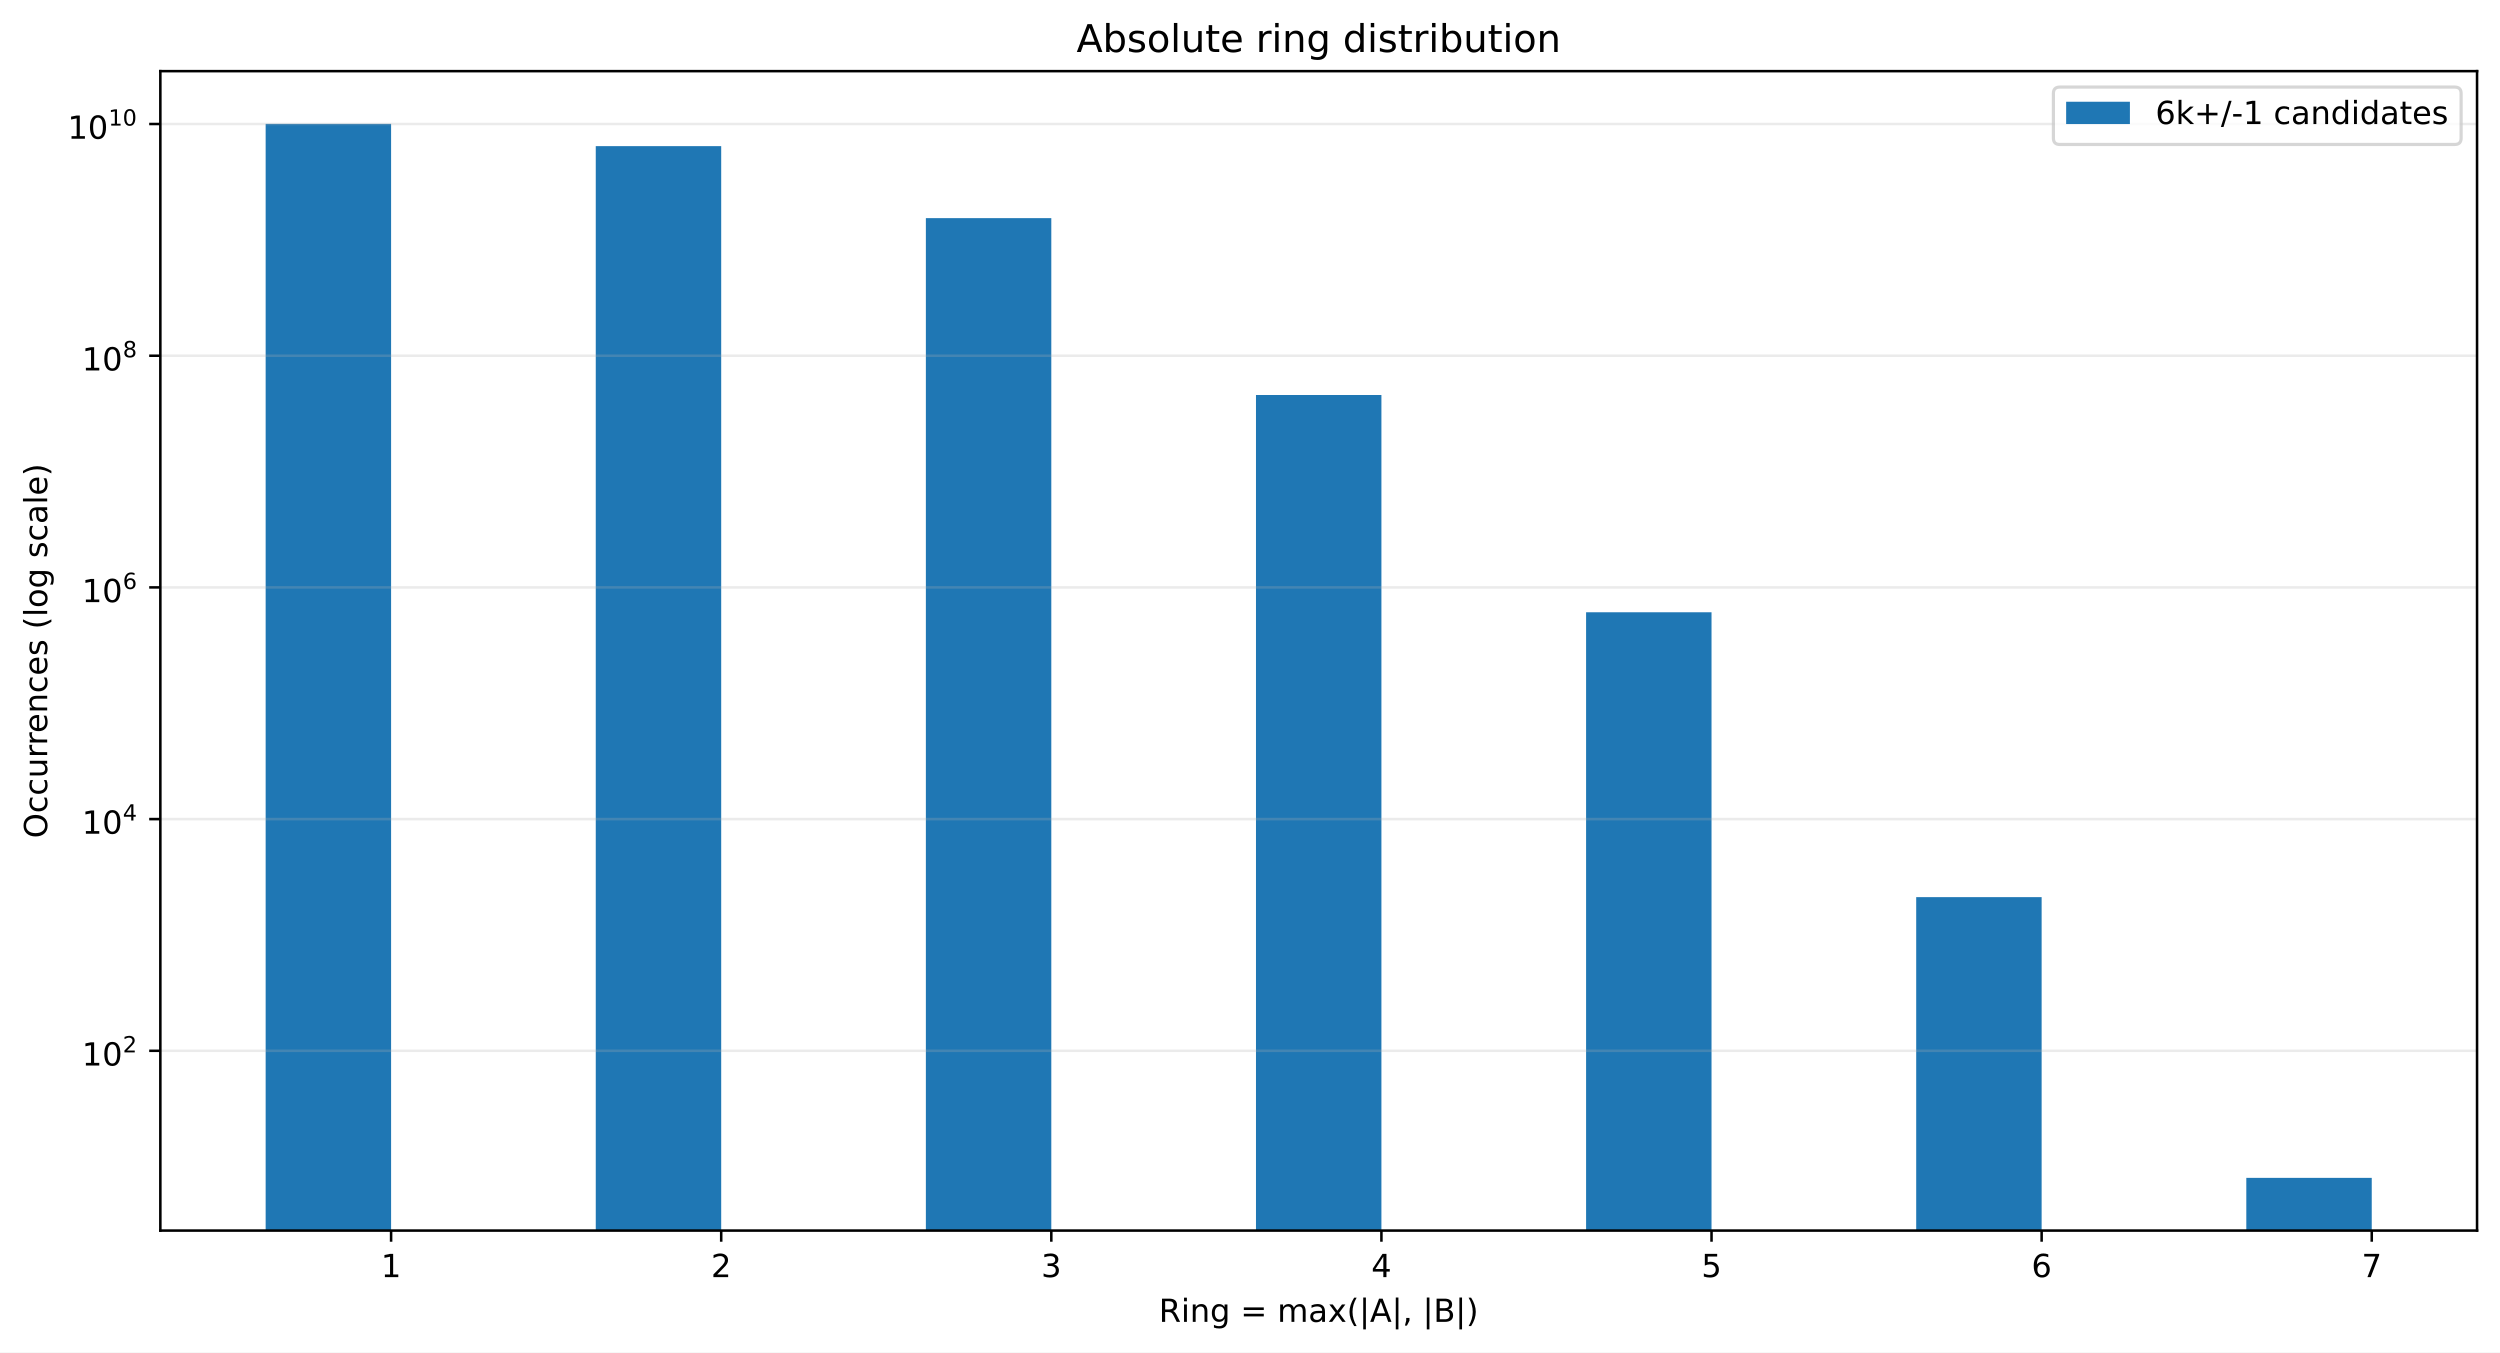
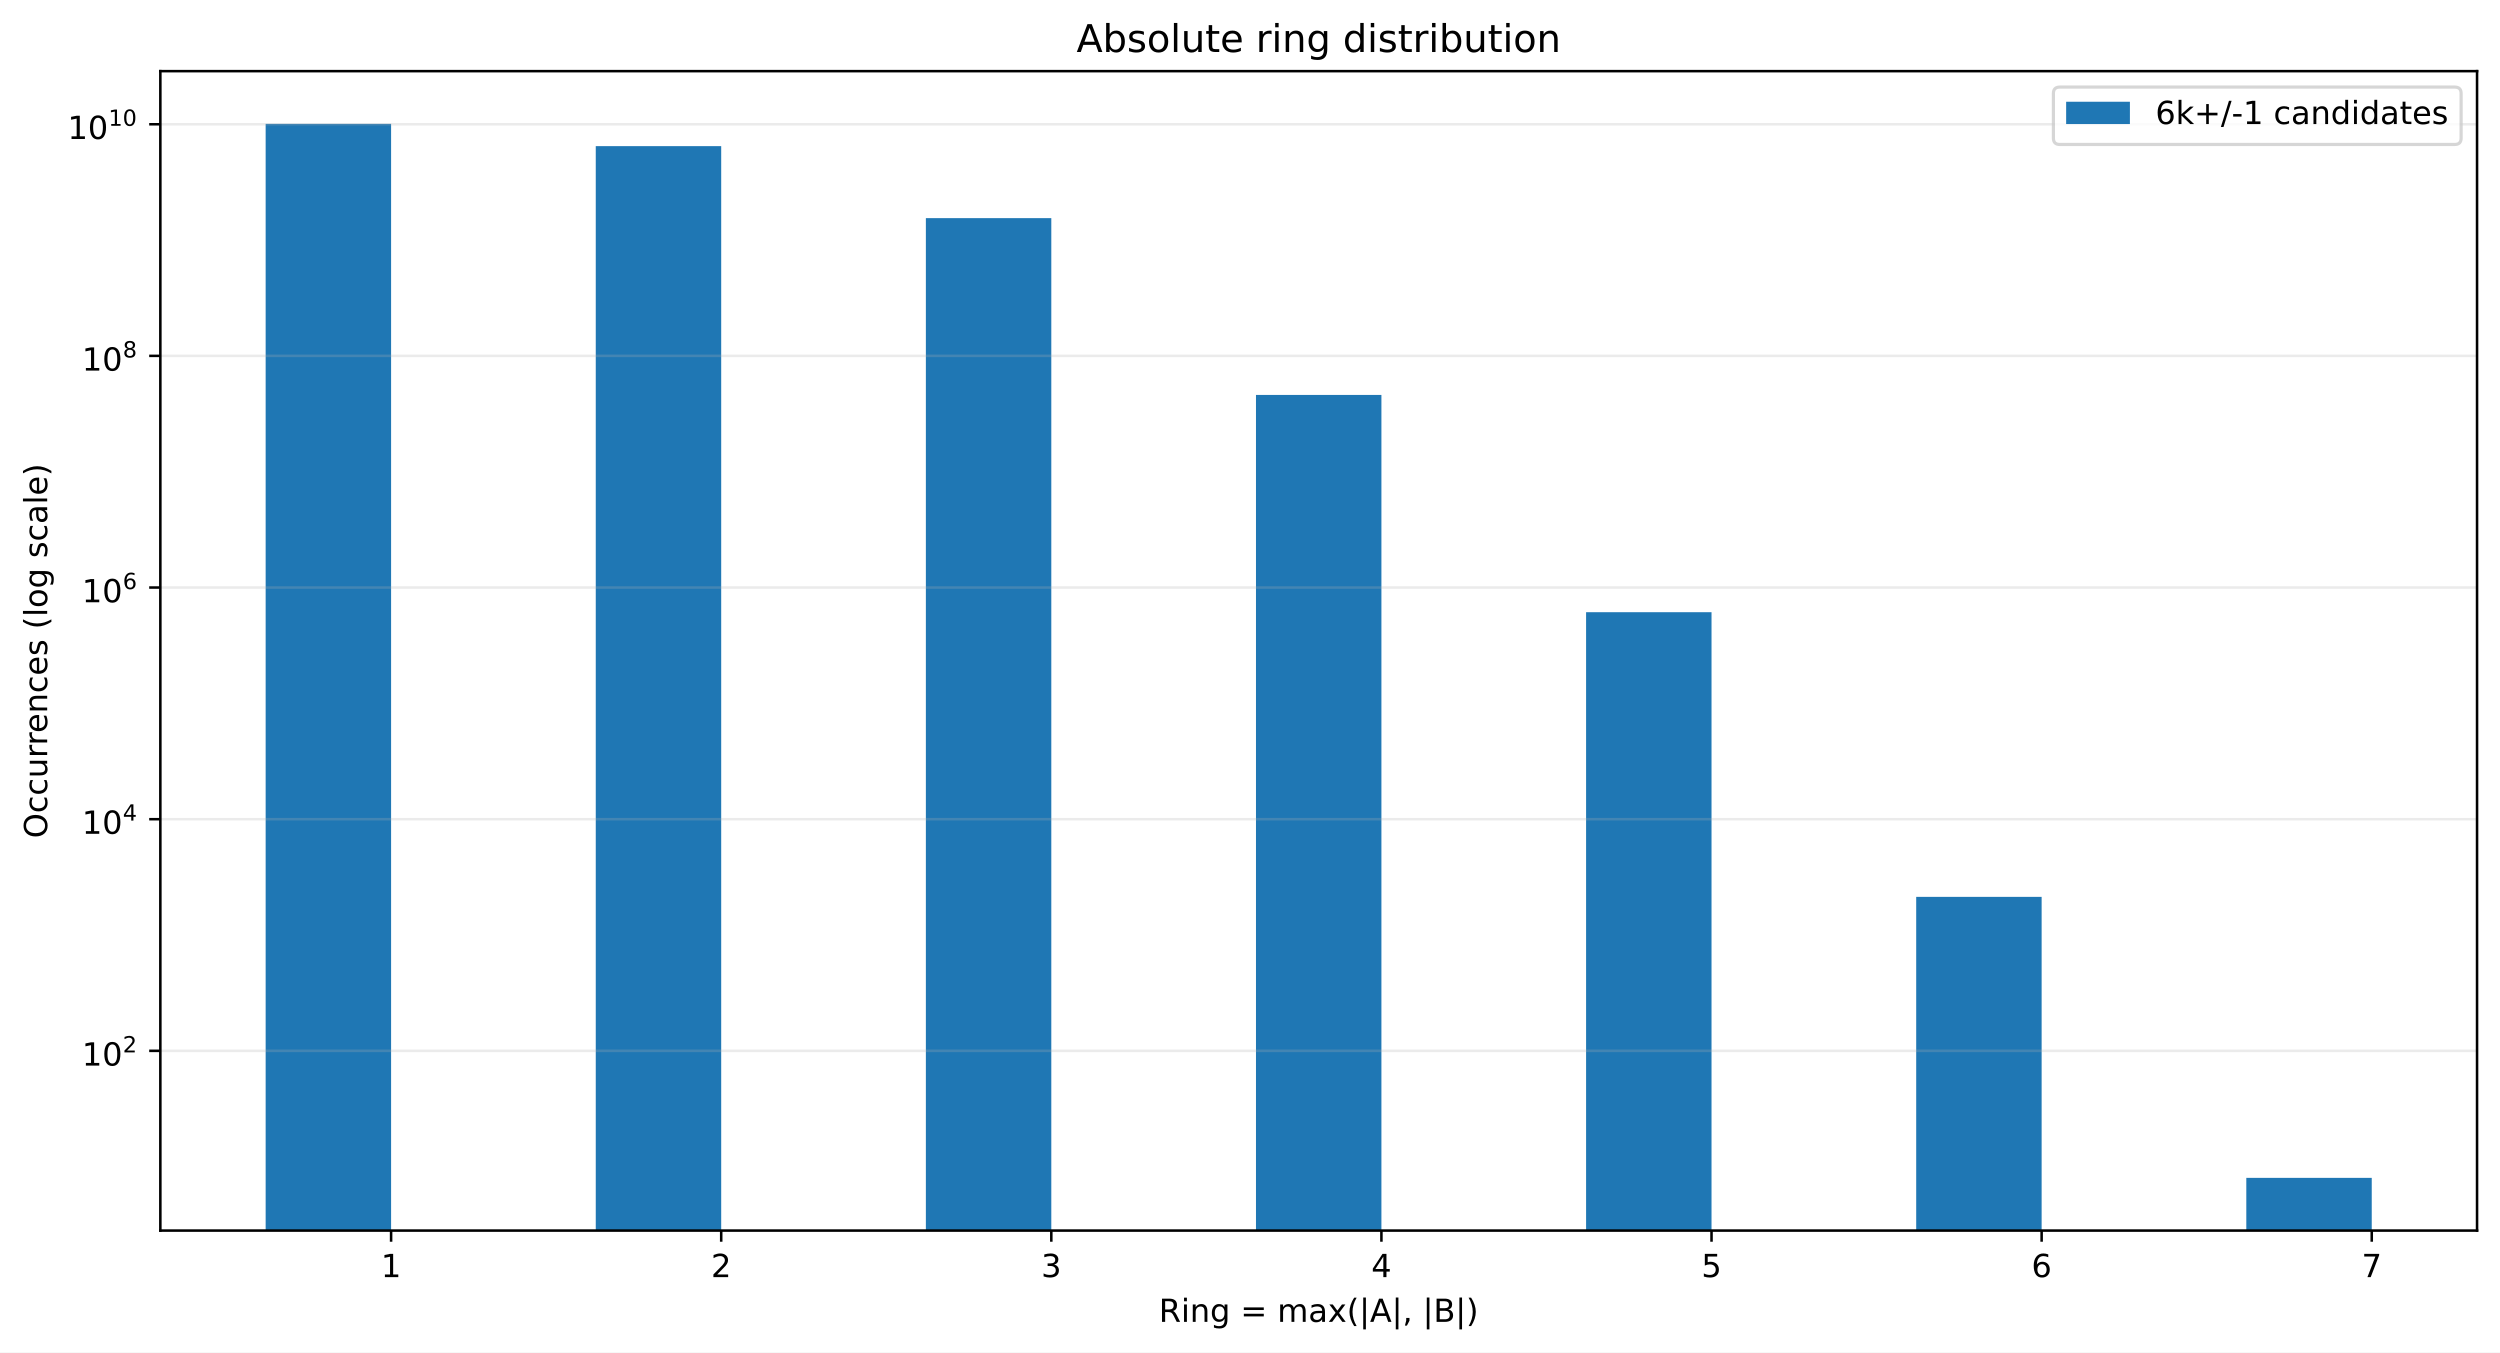
<svg xmlns="http://www.w3.org/2000/svg" xmlns:xlink="http://www.w3.org/1999/xlink" width="784.258pt" height="424.28pt" viewBox="0 0 784.258 424.28" version="1.1">
  <defs>
    <style type="text/css">*{stroke-linejoin: round; stroke-linecap: butt}</style>
  </defs>
  <g id="figure_1">
    <g id="patch_1">
      <path d="M 0 424.28  L 784.258 424.28  L 784.258 0  L 0 0  z " style="fill: #ffffff" />
    </g>
    <g id="axes_1">
      <g id="patch_2">
        <path d="M 50.301 386.036  L 777.058 386.036  L 777.058 22.318  L 50.301 22.318  z " style="fill: #ffffff" />
      </g>
      <g id="patch_3">
-         <path d="M 83.335 36744.134  L 122.687 36744.134  L 122.687 38.851  L 83.335 38.851  z " clip-path="url(#pa0d7054545)" style="fill: #1f77b4" />
+         <path d="M 83.335 36736.484  L 122.687 36736.484  L 122.687 38.851  L 83.335 38.851  z " clip-path="url(#p8caac7ae0b)" style="fill: #1f77b4" />
      </g>
      <g id="patch_4">
-         <path d="M 186.891 36744.134  L 226.243 36744.134  L 226.243 45.846  L 186.891 45.846  z " clip-path="url(#pa0d7054545)" style="fill: #1f77b4" />
+         <path d="M 186.891 36736.484  L 226.243 36736.484  L 226.243 45.844  L 186.891 45.844  z " clip-path="url(#p8caac7ae0b)" style="fill: #1f77b4" />
      </g>
      <g id="patch_5">
-         <path d="M 290.448 36744.134  L 329.799 36744.134  L 329.799 68.439  L 290.448 68.439  z " clip-path="url(#pa0d7054545)" style="fill: #1f77b4" />
+         <path d="M 290.448 36736.484  L 329.799 36736.484  L 329.799 68.433  L 290.448 68.433  z " clip-path="url(#p8caac7ae0b)" style="fill: #1f77b4" />
      </g>
      <g id="patch_6">
-         <path d="M 394.004 36744.134  L 433.355 36744.134  L 433.355 123.918  L 394.004 123.918  z " clip-path="url(#pa0d7054545)" style="fill: #1f77b4" />
+         <path d="M 394.004 36736.484  L 433.355 36736.484  L 433.355 123.9  L 394.004 123.9  z " clip-path="url(#p8caac7ae0b)" style="fill: #1f77b4" />
      </g>
      <g id="patch_7">
-         <path d="M 497.56 36744.134  L 536.912 36744.134  L 536.912 192.077  L 497.56 192.077  z " clip-path="url(#pa0d7054545)" style="fill: #1f77b4" />
+         <path d="M 497.56 36736.484  L 536.912 36736.484  L 536.912 192.046  L 497.56 192.046  z " clip-path="url(#p8caac7ae0b)" style="fill: #1f77b4" />
      </g>
      <g id="patch_8">
-         <path d="M 601.116 36744.134  L 640.468 36744.134  L 640.468 281.438  L 601.116 281.438  z " clip-path="url(#pa0d7054545)" style="fill: #1f77b4" />
+         <path d="M 601.116 36736.484  L 640.468 36736.484  L 640.468 281.36  L 601.116 281.36  z " clip-path="url(#p8caac7ae0b)" style="fill: #1f77b4" />
      </g>
      <g id="patch_9">
-         <path d="M 704.673 36744.134  L 744.024 36744.134  L 744.024 369.503  L 704.673 369.503  z " clip-path="url(#pa0d7054545)" style="fill: #1f77b4" />
+         <path d="M 704.673 36736.484  L 744.024 36736.484  L 744.024 369.503  L 704.673 369.503  z " clip-path="url(#p8caac7ae0b)" style="fill: #1f77b4" />
      </g>
      <g id="matplotlib.axis_1">
        <g id="xtick_1">
          <g id="line2d_1">
            <defs>
-               <path id="m3a30ee6db1" d="M 0 0  L 0 3.5  " style="stroke: #000000; stroke-width: 0.8" />
+               <path id="m0786ee6fec" d="M 0 0  L 0 3.5  " style="stroke: #000000; stroke-width: 0.8" />
            </defs>
            <g>
-               <use xlink:href="#m3a30ee6db1" x="122.687" y="386.036" style="stroke: #000000; stroke-width: 0.8" />
+               <use xlink:href="#m0786ee6fec" x="122.687" y="386.036" style="stroke: #000000; stroke-width: 0.8" />
            </g>
          </g>
          <g id="text_1">
            <g transform="translate(119.5053 400.6334) scale(0.1 -0.1)">
              <defs>
                <path id="DejaVuSans-14" d="M 794 531  L 1825 531  L 1825 4091  L 703 3866  L 703 4441  L 1819 4666  L 2450 4666  L 2450 531  L 3481 531  L 3481 0  L 794 0  L 794 531  z " transform="scale(0.015625)" />
              </defs>
              <use xlink:href="#DejaVuSans-14" />
            </g>
          </g>
        </g>
        <g id="xtick_2">
          <g id="line2d_2">
            <g>
-               <use xlink:href="#m3a30ee6db1" x="226.243" y="386.036" style="stroke: #000000; stroke-width: 0.8" />
+               <use xlink:href="#m0786ee6fec" x="226.243" y="386.036" style="stroke: #000000; stroke-width: 0.8" />
            </g>
          </g>
          <g id="text_2">
            <g transform="translate(223.0616 400.6334) scale(0.1 -0.1)">
              <defs>
                <path id="DejaVuSans-15" d="M 1228 531  L 3431 531  L 3431 0  L 469 0  L 469 531  Q 828 903 1448 1529  Q 2069 2156 2228 2338  Q 2531 2678 2651 2914  Q 2772 3150 2772 3378  Q 2772 3750 2511 3984  Q 2250 4219 1831 4219  Q 1534 4219 1204 4116  Q 875 4013 500 3803  L 500 4441  Q 881 4594 1212 4672  Q 1544 4750 1819 4750  Q 2544 4750 2975 4387  Q 3406 4025 3406 3419  Q 3406 3131 3298 2873  Q 3191 2616 2906 2266  Q 2828 2175 2409 1742  Q 1991 1309 1228 531  z " transform="scale(0.015625)" />
              </defs>
              <use xlink:href="#DejaVuSans-15" />
            </g>
          </g>
        </g>
        <g id="xtick_3">
          <g id="line2d_3">
            <g>
-               <use xlink:href="#m3a30ee6db1" x="329.799" y="386.036" style="stroke: #000000; stroke-width: 0.8" />
+               <use xlink:href="#m0786ee6fec" x="329.799" y="386.036" style="stroke: #000000; stroke-width: 0.8" />
            </g>
          </g>
          <g id="text_3">
            <g transform="translate(326.6178 400.6334) scale(0.1 -0.1)">
              <defs>
                <path id="DejaVuSans-16" d="M 2597 2516  Q 3050 2419 3304 2112  Q 3559 1806 3559 1356  Q 3559 666 3084 287  Q 2609 -91 1734 -91  Q 1441 -91 1130 -33  Q 819 25 488 141  L 488 750  Q 750 597 1062 519  Q 1375 441 1716 441  Q 2309 441 2620 675  Q 2931 909 2931 1356  Q 2931 1769 2642 2001  Q 2353 2234 1838 2234  L 1294 2234  L 1294 2753  L 1863 2753  Q 2328 2753 2575 2939  Q 2822 3125 2822 3475  Q 2822 3834 2567 4026  Q 2313 4219 1838 4219  Q 1578 4219 1281 4162  Q 984 4106 628 3988  L 628 4550  Q 988 4650 1302 4700  Q 1616 4750 1894 4750  Q 2613 4750 3031 4423  Q 3450 4097 3450 3541  Q 3450 3153 3228 2886  Q 3006 2619 2597 2516  z " transform="scale(0.015625)" />
              </defs>
              <use xlink:href="#DejaVuSans-16" />
            </g>
          </g>
        </g>
        <g id="xtick_4">
          <g id="line2d_4">
            <g>
-               <use xlink:href="#m3a30ee6db1" x="433.355" y="386.036" style="stroke: #000000; stroke-width: 0.8" />
+               <use xlink:href="#m0786ee6fec" x="433.355" y="386.036" style="stroke: #000000; stroke-width: 0.8" />
            </g>
          </g>
          <g id="text_4">
            <g transform="translate(430.174 400.6334) scale(0.1 -0.1)">
              <defs>
                <path id="DejaVuSans-17" d="M 2419 4116  L 825 1625  L 2419 1625  L 2419 4116  z M 2253 4666  L 3047 4666  L 3047 1625  L 3713 1625  L 3713 1100  L 3047 1100  L 3047 0  L 2419 0  L 2419 1100  L 313 1100  L 313 1709  L 2253 4666  z " transform="scale(0.015625)" />
              </defs>
              <use xlink:href="#DejaVuSans-17" />
            </g>
          </g>
        </g>
        <g id="xtick_5">
          <g id="line2d_5">
            <g>
-               <use xlink:href="#m3a30ee6db1" x="536.912" y="386.036" style="stroke: #000000; stroke-width: 0.8" />
+               <use xlink:href="#m0786ee6fec" x="536.912" y="386.036" style="stroke: #000000; stroke-width: 0.8" />
            </g>
          </g>
          <g id="text_5">
            <g transform="translate(533.7303 400.6334) scale(0.1 -0.1)">
              <defs>
                <path id="DejaVuSans-18" d="M 691 4666  L 3169 4666  L 3169 4134  L 1269 4134  L 1269 2991  Q 1406 3038 1543 3061  Q 1681 3084 1819 3084  Q 2600 3084 3056 2656  Q 3513 2228 3513 1497  Q 3513 744 3044 326  Q 2575 -91 1722 -91  Q 1428 -91 1123 -41  Q 819 9 494 109  L 494 744  Q 775 591 1075 516  Q 1375 441 1709 441  Q 2250 441 2565 725  Q 2881 1009 2881 1497  Q 2881 1984 2565 2268  Q 2250 2553 1709 2553  Q 1456 2553 1204 2497  Q 953 2441 691 2322  L 691 4666  z " transform="scale(0.015625)" />
              </defs>
              <use xlink:href="#DejaVuSans-18" />
            </g>
          </g>
        </g>
        <g id="xtick_6">
          <g id="line2d_6">
            <g>
-               <use xlink:href="#m3a30ee6db1" x="640.468" y="386.036" style="stroke: #000000; stroke-width: 0.8" />
+               <use xlink:href="#m0786ee6fec" x="640.468" y="386.036" style="stroke: #000000; stroke-width: 0.8" />
            </g>
          </g>
          <g id="text_6">
            <g transform="translate(637.2865 400.6334) scale(0.1 -0.1)">
              <defs>
                <path id="DejaVuSans-19" d="M 2113 2584  Q 1688 2584 1439 2293  Q 1191 2003 1191 1497  Q 1191 994 1439 701  Q 1688 409 2113 409  Q 2538 409 2786 701  Q 3034 994 3034 1497  Q 3034 2003 2786 2293  Q 2538 2584 2113 2584  z M 3366 4563  L 3366 3988  Q 3128 4100 2886 4159  Q 2644 4219 2406 4219  Q 1781 4219 1451 3797  Q 1122 3375 1075 2522  Q 1259 2794 1537 2939  Q 1816 3084 2150 3084  Q 2853 3084 3261 2657  Q 3669 2231 3669 1497  Q 3669 778 3244 343  Q 2819 -91 2113 -91  Q 1303 -91 875 529  Q 447 1150 447 2328  Q 447 3434 972 4092  Q 1497 4750 2381 4750  Q 2619 4750 2861 4703  Q 3103 4656 3366 4563  z " transform="scale(0.015625)" />
              </defs>
              <use xlink:href="#DejaVuSans-19" />
            </g>
          </g>
        </g>
        <g id="xtick_7">
          <g id="line2d_7">
            <g>
-               <use xlink:href="#m3a30ee6db1" x="744.024" y="386.036" style="stroke: #000000; stroke-width: 0.8" />
+               <use xlink:href="#m0786ee6fec" x="744.024" y="386.036" style="stroke: #000000; stroke-width: 0.8" />
            </g>
          </g>
          <g id="text_7">
            <g transform="translate(740.8427 400.6334) scale(0.1 -0.1)">
              <defs>
                <path id="DejaVuSans-1a" d="M 525 4666  L 3525 4666  L 3525 4397  L 1831 0  L 1172 0  L 2766 4134  L 525 4134  L 525 4666  z " transform="scale(0.015625)" />
              </defs>
              <use xlink:href="#DejaVuSans-1a" />
            </g>
          </g>
        </g>
        <g id="text_8">
          <g transform="translate(363.5437 414.678) scale(0.1 -0.1)">
            <defs>
              <path id="DejaVuSans-35" d="M 2841 2188  Q 3044 2119 3236 1894  Q 3428 1669 3622 1275  L 4263 0  L 3584 0  L 2988 1197  Q 2756 1666 2539 1819  Q 2322 1972 1947 1972  L 1259 1972  L 1259 0  L 628 0  L 628 4666  L 2053 4666  Q 2853 4666 3247 4331  Q 3641 3997 3641 3322  Q 3641 2881 3436 2590  Q 3231 2300 2841 2188  z M 1259 4147  L 1259 2491  L 2053 2491  Q 2509 2491 2742 2702  Q 2975 2913 2975 3322  Q 2975 3731 2742 3939  Q 2509 4147 2053 4147  L 1259 4147  z " transform="scale(0.015625)" />
              <path id="DejaVuSans-4c" d="M 603 3500  L 1178 3500  L 1178 0  L 603 0  L 603 3500  z M 603 4863  L 1178 4863  L 1178 4134  L 603 4134  L 603 4863  z " transform="scale(0.015625)" />
              <path id="DejaVuSans-51" d="M 3513 2113  L 3513 0  L 2938 0  L 2938 2094  Q 2938 2591 2744 2837  Q 2550 3084 2163 3084  Q 1697 3084 1428 2787  Q 1159 2491 1159 1978  L 1159 0  L 581 0  L 581 3500  L 1159 3500  L 1159 2956  Q 1366 3272 1645 3428  Q 1925 3584 2291 3584  Q 2894 3584 3203 3211  Q 3513 2838 3513 2113  z " transform="scale(0.015625)" />
              <path id="DejaVuSans-4a" d="M 2906 1791  Q 2906 2416 2648 2759  Q 2391 3103 1925 3103  Q 1463 3103 1205 2759  Q 947 2416 947 1791  Q 947 1169 1205 825  Q 1463 481 1925 481  Q 2391 481 2648 825  Q 2906 1169 2906 1791  z M 3481 434  Q 3481 -459 3084 -895  Q 2688 -1331 1869 -1331  Q 1566 -1331 1297 -1286  Q 1028 -1241 775 -1147  L 775 -588  Q 1028 -725 1275 -790  Q 1522 -856 1778 -856  Q 2344 -856 2625 -561  Q 2906 -266 2906 331  L 2906 616  Q 2728 306 2450 153  Q 2172 0 1784 0  Q 1141 0 747 490  Q 353 981 353 1791  Q 353 2603 747 3093  Q 1141 3584 1784 3584  Q 2172 3584 2450 3431  Q 2728 3278 2906 2969  L 2906 3500  L 3481 3500  L 3481 434  z " transform="scale(0.015625)" />
              <path id="DejaVuSans-3" transform="scale(0.015625)" />
              <path id="DejaVuSans-20" d="M 678 2906  L 4684 2906  L 4684 2381  L 678 2381  L 678 2906  z M 678 1631  L 4684 1631  L 4684 1100  L 678 1100  L 678 1631  z " transform="scale(0.015625)" />
              <path id="DejaVuSans-50" d="M 3328 2828  Q 3544 3216 3844 3400  Q 4144 3584 4550 3584  Q 5097 3584 5394 3201  Q 5691 2819 5691 2113  L 5691 0  L 5113 0  L 5113 2094  Q 5113 2597 4934 2840  Q 4756 3084 4391 3084  Q 3944 3084 3684 2787  Q 3425 2491 3425 1978  L 3425 0  L 2847 0  L 2847 2094  Q 2847 2600 2669 2842  Q 2491 3084 2119 3084  Q 1678 3084 1418 2786  Q 1159 2488 1159 1978  L 1159 0  L 581 0  L 581 3500  L 1159 3500  L 1159 2956  Q 1356 3278 1631 3431  Q 1906 3584 2284 3584  Q 2666 3584 2933 3390  Q 3200 3197 3328 2828  z " transform="scale(0.015625)" />
              <path id="DejaVuSans-44" d="M 2194 1759  Q 1497 1759 1228 1600  Q 959 1441 959 1056  Q 959 750 1161 570  Q 1363 391 1709 391  Q 2188 391 2477 730  Q 2766 1069 2766 1631  L 2766 1759  L 2194 1759  z M 3341 1997  L 3341 0  L 2766 0  L 2766 531  Q 2569 213 2275 61  Q 1981 -91 1556 -91  Q 1019 -91 701 211  Q 384 513 384 1019  Q 384 1609 779 1909  Q 1175 2209 1959 2209  L 2766 2209  L 2766 2266  Q 2766 2663 2505 2880  Q 2244 3097 1772 3097  Q 1472 3097 1187 3025  Q 903 2953 641 2809  L 641 3341  Q 956 3463 1253 3523  Q 1550 3584 1831 3584  Q 2591 3584 2966 3190  Q 3341 2797 3341 1997  z " transform="scale(0.015625)" />
              <path id="DejaVuSans-5b" d="M 3513 3500  L 2247 1797  L 3578 0  L 2900 0  L 1881 1375  L 863 0  L 184 0  L 1544 1831  L 300 3500  L 978 3500  L 1906 2253  L 2834 3500  L 3513 3500  z " transform="scale(0.015625)" />
              <path id="DejaVuSans-b" d="M 1984 4856  Q 1566 4138 1362 3434  Q 1159 2731 1159 2009  Q 1159 1288 1364 580  Q 1569 -128 1984 -844  L 1484 -844  Q 1016 -109 783 600  Q 550 1309 550 2009  Q 550 2706 781 3412  Q 1013 4119 1484 4856  L 1984 4856  z " transform="scale(0.015625)" />
              <path id="DejaVuSans-5f" d="M 1344 4891  L 1344 -1509  L 813 -1509  L 813 4891  L 1344 4891  z " transform="scale(0.015625)" />
              <path id="DejaVuSans-24" d="M 2188 4044  L 1331 1722  L 3047 1722  L 2188 4044  z M 1831 4666  L 2547 4666  L 4325 0  L 3669 0  L 3244 1197  L 1141 1197  L 716 0  L 50 0  L 1831 4666  z " transform="scale(0.015625)" />
              <path id="DejaVuSans-f" d="M 750 794  L 1409 794  L 1409 256  L 897 -744  L 494 -744  L 750 256  L 750 794  z " transform="scale(0.015625)" />
              <path id="DejaVuSans-25" d="M 1259 2228  L 1259 519  L 2272 519  Q 2781 519 3026 730  Q 3272 941 3272 1375  Q 3272 1813 3026 2020  Q 2781 2228 2272 2228  L 1259 2228  z M 1259 4147  L 1259 2741  L 2194 2741  Q 2656 2741 2882 2914  Q 3109 3088 3109 3444  Q 3109 3797 2882 3972  Q 2656 4147 2194 4147  L 1259 4147  z M 628 4666  L 2241 4666  Q 2963 4666 3353 4366  Q 3744 4066 3744 3513  Q 3744 3084 3544 2831  Q 3344 2578 2956 2516  Q 3422 2416 3680 2098  Q 3938 1781 3938 1306  Q 3938 681 3513 340  Q 3088 0 2303 0  L 628 0  L 628 4666  z " transform="scale(0.015625)" />
              <path id="DejaVuSans-c" d="M 513 4856  L 1013 4856  Q 1481 4119 1714 3412  Q 1947 2706 1947 2009  Q 1947 1309 1714 600  Q 1481 -109 1013 -844  L 513 -844  Q 928 -128 1133 580  Q 1338 1288 1338 2009  Q 1338 2731 1133 3434  Q 928 4138 513 4856  z " transform="scale(0.015625)" />
            </defs>
            <use xlink:href="#DejaVuSans-35" />
            <use xlink:href="#DejaVuSans-4c" transform="translate(69.48438 0)" />
            <use xlink:href="#DejaVuSans-51" transform="translate(97.26562 0)" />
            <use xlink:href="#DejaVuSans-4a" transform="translate(160.6406 0)" />
            <use xlink:href="#DejaVuSans-3" transform="translate(224.125 0)" />
            <use xlink:href="#DejaVuSans-20" transform="translate(255.9062 0)" />
            <use xlink:href="#DejaVuSans-3" transform="translate(339.7031 0)" />
            <use xlink:href="#DejaVuSans-50" transform="translate(371.4844 0)" />
            <use xlink:href="#DejaVuSans-44" transform="translate(468.8906 0)" />
            <use xlink:href="#DejaVuSans-5b" transform="translate(530.1719 0)" />
            <use xlink:href="#DejaVuSans-b" transform="translate(589.3594 0)" />
            <use xlink:href="#DejaVuSans-5f" transform="translate(628.375 0)" />
            <use xlink:href="#DejaVuSans-24" transform="translate(662.0625 0)" />
            <use xlink:href="#DejaVuSans-5f" transform="translate(730.4688 0)" />
            <use xlink:href="#DejaVuSans-f" transform="translate(764.1562 0)" />
            <use xlink:href="#DejaVuSans-3" transform="translate(795.9375 0)" />
            <use xlink:href="#DejaVuSans-5f" transform="translate(827.7188 0)" />
            <use xlink:href="#DejaVuSans-25" transform="translate(861.4062 0)" />
            <use xlink:href="#DejaVuSans-5f" transform="translate(930.0156 0)" />
            <use xlink:href="#DejaVuSans-c" transform="translate(963.7031 0)" />
          </g>
        </g>
      </g>
      <g id="matplotlib.axis_2">
        <g id="ytick_1">
          <g id="line2d_8">
-             <path d="M 50.301 329.639  L 777.058 329.639  " clip-path="url(#pa0d7054545)" style="fill: none; stroke: #b0b0b0; stroke-opacity: 0.25; stroke-width: 0.8; stroke-linecap: square" />
+             <path d="M 50.301 329.648  L 777.058 329.648  " clip-path="url(#p8caac7ae0b)" style="fill: none; stroke: #b0b0b0; stroke-opacity: 0.25; stroke-width: 0.8; stroke-linecap: square" />
          </g>
          <g id="line2d_9">
            <defs>
-               <path id="m50f9301f71" d="M 0 0  L -3.5 0  " style="stroke: #000000; stroke-width: 0.8" />
+               <path id="m45c5ab3312" d="M 0 0  L -3.5 0  " style="stroke: #000000; stroke-width: 0.8" />
            </defs>
            <g>
-               <use xlink:href="#m50f9301f71" x="50.301" y="329.639" style="stroke: #000000; stroke-width: 0.8" />
+               <use xlink:href="#m45c5ab3312" x="50.301" y="329.648" style="stroke: #000000; stroke-width: 0.8" />
            </g>
          </g>
          <g id="text_9">
-             <g transform="translate(25.70078 334.3395) scale(0.1 -0.1)">
+             <g transform="translate(25.70078 334.3478) scale(0.1 -0.1)">
              <defs>
                <path id="DejaVuSans-13" d="M 2034 4250  Q 1547 4250 1301 3770  Q 1056 3291 1056 2328  Q 1056 1369 1301 889  Q 1547 409 2034 409  Q 2525 409 2770 889  Q 3016 1369 3016 2328  Q 3016 3291 2770 3770  Q 2525 4250 2034 4250  z M 2034 4750  Q 2819 4750 3233 4129  Q 3647 3509 3647 2328  Q 3647 1150 3233 529  Q 2819 -91 2034 -91  Q 1250 -91 836 529  Q 422 1150 422 2328  Q 422 3509 836 4129  Q 1250 4750 2034 4750  z " transform="scale(0.015625)" />
              </defs>
              <use xlink:href="#DejaVuSans-14" transform="translate(0 0.746875)" />
              <use xlink:href="#DejaVuSans-13" transform="translate(63.62305 0.746875)" />
              <use xlink:href="#DejaVuSans-15" transform="translate(128.2031 42.04688) scale(0.7)" />
            </g>
          </g>
        </g>
        <g id="ytick_2">
          <g id="line2d_10">
-             <path d="M 50.301 256.956  L 777.058 256.956  " clip-path="url(#pa0d7054545)" style="fill: none; stroke: #b0b0b0; stroke-opacity: 0.25; stroke-width: 0.8; stroke-linecap: square" />
+             <path d="M 50.301 256.98  L 777.058 256.98  " clip-path="url(#p8caac7ae0b)" style="fill: none; stroke: #b0b0b0; stroke-opacity: 0.25; stroke-width: 0.8; stroke-linecap: square" />
          </g>
          <g id="line2d_11">
            <g>
-               <use xlink:href="#m50f9301f71" x="50.301" y="256.956" style="stroke: #000000; stroke-width: 0.8" />
+               <use xlink:href="#m45c5ab3312" x="50.301" y="256.98" style="stroke: #000000; stroke-width: 0.8" />
            </g>
          </g>
          <g id="text_10">
-             <g transform="translate(25.70078 261.6058) scale(0.1 -0.1)">
+             <g transform="translate(25.70078 261.6295) scale(0.1 -0.1)">
              <use xlink:href="#DejaVuSans-14" transform="translate(0 0.665625)" />
              <use xlink:href="#DejaVuSans-13" transform="translate(63.62305 0.665625)" />
              <use xlink:href="#DejaVuSans-17" transform="translate(128.2031 41.96563) scale(0.7)" />
            </g>
          </g>
        </g>
        <g id="ytick_3">
          <g id="line2d_12">
-             <path d="M 50.301 184.272  L 777.058 184.272  " clip-path="url(#pa0d7054545)" style="fill: none; stroke: #b0b0b0; stroke-opacity: 0.25; stroke-width: 0.8; stroke-linecap: square" />
+             <path d="M 50.301 184.311  L 777.058 184.311  " clip-path="url(#p8caac7ae0b)" style="fill: none; stroke: #b0b0b0; stroke-opacity: 0.25; stroke-width: 0.8; stroke-linecap: square" />
          </g>
          <g id="line2d_13">
            <g>
-               <use xlink:href="#m50f9301f71" x="50.301" y="184.272" style="stroke: #000000; stroke-width: 0.8" />
+               <use xlink:href="#m45c5ab3312" x="50.301" y="184.311" style="stroke: #000000; stroke-width: 0.8" />
            </g>
          </g>
          <g id="text_11">
-             <g transform="translate(25.70078 188.9722) scale(0.1 -0.1)">
+             <g transform="translate(25.70078 189.0112) scale(0.1 -0.1)">
              <use xlink:href="#DejaVuSans-14" transform="translate(0 0.746875)" />
              <use xlink:href="#DejaVuSans-13" transform="translate(63.62305 0.746875)" />
              <use xlink:href="#DejaVuSans-19" transform="translate(128.2031 42.04688) scale(0.7)" />
            </g>
          </g>
        </g>
        <g id="ytick_4">
          <g id="line2d_14">
-             <path d="M 50.301 111.589  L 777.058 111.589  " clip-path="url(#pa0d7054545)" style="fill: none; stroke: #b0b0b0; stroke-opacity: 0.25; stroke-width: 0.8; stroke-linecap: square" />
+             <path d="M 50.301 111.643  L 777.058 111.643  " clip-path="url(#p8caac7ae0b)" style="fill: none; stroke: #b0b0b0; stroke-opacity: 0.25; stroke-width: 0.8; stroke-linecap: square" />
          </g>
          <g id="line2d_15">
            <g>
-               <use xlink:href="#m50f9301f71" x="50.301" y="111.589" style="stroke: #000000; stroke-width: 0.8" />
+               <use xlink:href="#m45c5ab3312" x="50.301" y="111.643" style="stroke: #000000; stroke-width: 0.8" />
            </g>
          </g>
          <g id="text_12">
-             <g transform="translate(25.70078 116.2886) scale(0.1 -0.1)">
+             <g transform="translate(25.70078 116.3428) scale(0.1 -0.1)">
              <defs>
                <path id="DejaVuSans-1b" d="M 2034 2216  Q 1584 2216 1326 1975  Q 1069 1734 1069 1313  Q 1069 891 1326 650  Q 1584 409 2034 409  Q 2484 409 2743 651  Q 3003 894 3003 1313  Q 3003 1734 2745 1975  Q 2488 2216 2034 2216  z M 1403 2484  Q 997 2584 770 2862  Q 544 3141 544 3541  Q 544 4100 942 4425  Q 1341 4750 2034 4750  Q 2731 4750 3128 4425  Q 3525 4100 3525 3541  Q 3525 3141 3298 2862  Q 3072 2584 2669 2484  Q 3125 2378 3379 2068  Q 3634 1759 3634 1313  Q 3634 634 3220 271  Q 2806 -91 2034 -91  Q 1263 -91 848 271  Q 434 634 434 1313  Q 434 1759 690 2068  Q 947 2378 1403 2484  z M 1172 3481  Q 1172 3119 1398 2916  Q 1625 2713 2034 2713  Q 2441 2713 2670 2916  Q 2900 3119 2900 3481  Q 2900 3844 2670 4047  Q 2441 4250 2034 4250  Q 1625 4250 1398 4047  Q 1172 3844 1172 3481  z " transform="scale(0.015625)" />
              </defs>
              <use xlink:href="#DejaVuSans-14" transform="translate(0 0.746875)" />
              <use xlink:href="#DejaVuSans-13" transform="translate(63.62305 0.746875)" />
              <use xlink:href="#DejaVuSans-1b" transform="translate(128.2031 42.04688) scale(0.7)" />
            </g>
          </g>
        </g>
        <g id="ytick_5">
          <g id="line2d_16">
-             <path d="M 50.301 38.905  L 777.058 38.905  " clip-path="url(#pa0d7054545)" style="fill: none; stroke: #b0b0b0; stroke-opacity: 0.25; stroke-width: 0.8; stroke-linecap: square" />
+             <path d="M 50.301 38.975  L 777.058 38.975  " clip-path="url(#p8caac7ae0b)" style="fill: none; stroke: #b0b0b0; stroke-opacity: 0.25; stroke-width: 0.8; stroke-linecap: square" />
          </g>
          <g id="line2d_17">
            <g>
-               <use xlink:href="#m50f9301f71" x="50.301" y="38.905" style="stroke: #000000; stroke-width: 0.8" />
+               <use xlink:href="#m45c5ab3312" x="50.301" y="38.975" style="stroke: #000000; stroke-width: 0.8" />
            </g>
          </g>
          <g id="text_13">
-             <g transform="translate(21.20078 43.60498) scale(0.1 -0.1)">
+             <g transform="translate(21.20078 43.67451) scale(0.1 -0.1)">
              <use xlink:href="#DejaVuSans-14" transform="translate(0 0.746875)" />
              <use xlink:href="#DejaVuSans-13" transform="translate(63.62305 0.746875)" />
              <use xlink:href="#DejaVuSans-14" transform="translate(128.2031 42.04688) scale(0.7)" />
              <use xlink:href="#DejaVuSans-13" transform="translate(172.7393 42.04688) scale(0.7)" />
            </g>
          </g>
        </g>
        <g id="text_14">
          <g transform="translate(14.79844 262.9551) rotate(-90) scale(0.1 -0.1)">
            <defs>
              <path id="DejaVuSans-32" d="M 2522 4238  Q 1834 4238 1429 3725  Q 1025 3213 1025 2328  Q 1025 1447 1429 934  Q 1834 422 2522 422  Q 3209 422 3611 934  Q 4013 1447 4013 2328  Q 4013 3213 3611 3725  Q 3209 4238 2522 4238  z M 2522 4750  Q 3503 4750 4090 4092  Q 4678 3434 4678 2328  Q 4678 1225 4090 567  Q 3503 -91 2522 -91  Q 1538 -91 948 565  Q 359 1222 359 2328  Q 359 3434 948 4092  Q 1538 4750 2522 4750  z " transform="scale(0.015625)" />
              <path id="DejaVuSans-46" d="M 3122 3366  L 3122 2828  Q 2878 2963 2633 3030  Q 2388 3097 2138 3097  Q 1578 3097 1268 2742  Q 959 2388 959 1747  Q 959 1106 1268 751  Q 1578 397 2138 397  Q 2388 397 2633 464  Q 2878 531 3122 666  L 3122 134  Q 2881 22 2623 -34  Q 2366 -91 2075 -91  Q 1284 -91 818 406  Q 353 903 353 1747  Q 353 2603 823 3093  Q 1294 3584 2113 3584  Q 2378 3584 2631 3529  Q 2884 3475 3122 3366  z " transform="scale(0.015625)" />
              <path id="DejaVuSans-58" d="M 544 1381  L 544 3500  L 1119 3500  L 1119 1403  Q 1119 906 1312 657  Q 1506 409 1894 409  Q 2359 409 2629 706  Q 2900 1003 2900 1516  L 2900 3500  L 3475 3500  L 3475 0  L 2900 0  L 2900 538  Q 2691 219 2414 64  Q 2138 -91 1772 -91  Q 1169 -91 856 284  Q 544 659 544 1381  z M 1991 3584  L 1991 3584  z " transform="scale(0.015625)" />
              <path id="DejaVuSans-55" d="M 2631 2963  Q 2534 3019 2420 3045  Q 2306 3072 2169 3072  Q 1681 3072 1420 2755  Q 1159 2438 1159 1844  L 1159 0  L 581 0  L 581 3500  L 1159 3500  L 1159 2956  Q 1341 3275 1631 3429  Q 1922 3584 2338 3584  Q 2397 3584 2469 3576  Q 2541 3569 2628 3553  L 2631 2963  z " transform="scale(0.015625)" />
              <path id="DejaVuSans-48" d="M 3597 1894  L 3597 1613  L 953 1613  Q 991 1019 1311 708  Q 1631 397 2203 397  Q 2534 397 2845 478  Q 3156 559 3463 722  L 3463 178  Q 3153 47 2828 -22  Q 2503 -91 2169 -91  Q 1331 -91 842 396  Q 353 884 353 1716  Q 353 2575 817 3079  Q 1281 3584 2069 3584  Q 2775 3584 3186 3129  Q 3597 2675 3597 1894  z M 3022 2063  Q 3016 2534 2758 2815  Q 2500 3097 2075 3097  Q 1594 3097 1305 2825  Q 1016 2553 972 2059  L 3022 2063  z " transform="scale(0.015625)" />
              <path id="DejaVuSans-56" d="M 2834 3397  L 2834 2853  Q 2591 2978 2328 3040  Q 2066 3103 1784 3103  Q 1356 3103 1142 2972  Q 928 2841 928 2578  Q 928 2378 1081 2264  Q 1234 2150 1697 2047  L 1894 2003  Q 2506 1872 2764 1633  Q 3022 1394 3022 966  Q 3022 478 2636 193  Q 2250 -91 1575 -91  Q 1294 -91 989 -36  Q 684 19 347 128  L 347 722  Q 666 556 975 473  Q 1284 391 1588 391  Q 1994 391 2212 530  Q 2431 669 2431 922  Q 2431 1156 2273 1281  Q 2116 1406 1581 1522  L 1381 1569  Q 847 1681 609 1914  Q 372 2147 372 2553  Q 372 3047 722 3315  Q 1072 3584 1716 3584  Q 2034 3584 2315 3537  Q 2597 3491 2834 3397  z " transform="scale(0.015625)" />
              <path id="DejaVuSans-4f" d="M 603 4863  L 1178 4863  L 1178 0  L 603 0  L 603 4863  z " transform="scale(0.015625)" />
              <path id="DejaVuSans-52" d="M 1959 3097  Q 1497 3097 1228 2736  Q 959 2375 959 1747  Q 959 1119 1226 758  Q 1494 397 1959 397  Q 2419 397 2687 759  Q 2956 1122 2956 1747  Q 2956 2369 2687 2733  Q 2419 3097 1959 3097  z M 1959 3584  Q 2709 3584 3137 3096  Q 3566 2609 3566 1747  Q 3566 888 3137 398  Q 2709 -91 1959 -91  Q 1206 -91 779 398  Q 353 888 353 1747  Q 353 2609 779 3096  Q 1206 3584 1959 3584  z " transform="scale(0.015625)" />
            </defs>
            <use xlink:href="#DejaVuSans-32" />
            <use xlink:href="#DejaVuSans-46" transform="translate(78.71875 0)" />
            <use xlink:href="#DejaVuSans-46" transform="translate(133.7031 0)" />
            <use xlink:href="#DejaVuSans-58" transform="translate(188.6875 0)" />
            <use xlink:href="#DejaVuSans-55" transform="translate(252.0625 0)" />
            <use xlink:href="#DejaVuSans-55" transform="translate(291.4219 0)" />
            <use xlink:href="#DejaVuSans-48" transform="translate(330.3281 0)" />
            <use xlink:href="#DejaVuSans-51" transform="translate(391.8594 0)" />
            <use xlink:href="#DejaVuSans-46" transform="translate(455.2344 0)" />
            <use xlink:href="#DejaVuSans-48" transform="translate(510.2188 0)" />
            <use xlink:href="#DejaVuSans-56" transform="translate(571.75 0)" />
            <use xlink:href="#DejaVuSans-3" transform="translate(623.8438 0)" />
            <use xlink:href="#DejaVuSans-b" transform="translate(655.625 0)" />
            <use xlink:href="#DejaVuSans-4f" transform="translate(694.6406 0)" />
            <use xlink:href="#DejaVuSans-52" transform="translate(722.4219 0)" />
            <use xlink:href="#DejaVuSans-4a" transform="translate(783.6094 0)" />
            <use xlink:href="#DejaVuSans-3" transform="translate(847.0938 0)" />
            <use xlink:href="#DejaVuSans-56" transform="translate(878.875 0)" />
            <use xlink:href="#DejaVuSans-46" transform="translate(930.9688 0)" />
            <use xlink:href="#DejaVuSans-44" transform="translate(985.9531 0)" />
            <use xlink:href="#DejaVuSans-4f" transform="translate(1047.234 0)" />
            <use xlink:href="#DejaVuSans-48" transform="translate(1075.016 0)" />
            <use xlink:href="#DejaVuSans-c" transform="translate(1136.547 0)" />
          </g>
        </g>
      </g>
      <g id="patch_10">
        <path d="M 50.301 386.036  L 50.301 22.318  " style="fill: none; stroke: #000000; stroke-width: 0.8; stroke-linejoin: miter; stroke-linecap: square" />
      </g>
      <g id="patch_11">
        <path d="M 777.058 386.036  L 777.058 22.318  " style="fill: none; stroke: #000000; stroke-width: 0.8; stroke-linejoin: miter; stroke-linecap: square" />
      </g>
      <g id="patch_12">
        <path d="M 50.301 386.036  L 777.058 386.036  " style="fill: none; stroke: #000000; stroke-width: 0.8; stroke-linejoin: miter; stroke-linecap: square" />
      </g>
      <g id="patch_13">
        <path d="M 50.301 22.318  L 777.058 22.318  " style="fill: none; stroke: #000000; stroke-width: 0.8; stroke-linejoin: miter; stroke-linecap: square" />
      </g>
      <g id="text_15">
        <g transform="translate(337.7055 16.31812) scale(0.12 -0.12)">
          <defs>
            <path id="DejaVuSans-45" d="M 3116 1747  Q 3116 2381 2855 2742  Q 2594 3103 2138 3103  Q 1681 3103 1420 2742  Q 1159 2381 1159 1747  Q 1159 1113 1420 752  Q 1681 391 2138 391  Q 2594 391 2855 752  Q 3116 1113 3116 1747  z M 1159 2969  Q 1341 3281 1617 3432  Q 1894 3584 2278 3584  Q 2916 3584 3314 3078  Q 3713 2572 3713 1747  Q 3713 922 3314 415  Q 2916 -91 2278 -91  Q 1894 -91 1617 61  Q 1341 213 1159 525  L 1159 0  L 581 0  L 581 4863  L 1159 4863  L 1159 2969  z " transform="scale(0.015625)" />
            <path id="DejaVuSans-57" d="M 1172 4494  L 1172 3500  L 2356 3500  L 2356 3053  L 1172 3053  L 1172 1153  Q 1172 725 1289 603  Q 1406 481 1766 481  L 2356 481  L 2356 0  L 1766 0  Q 1100 0 847 248  Q 594 497 594 1153  L 594 3053  L 172 3053  L 172 3500  L 594 3500  L 594 4494  L 1172 4494  z " transform="scale(0.015625)" />
            <path id="DejaVuSans-47" d="M 2906 2969  L 2906 4863  L 3481 4863  L 3481 0  L 2906 0  L 2906 525  Q 2725 213 2448 61  Q 2172 -91 1784 -91  Q 1150 -91 751 415  Q 353 922 353 1747  Q 353 2572 751 3078  Q 1150 3584 1784 3584  Q 2172 3584 2448 3432  Q 2725 3281 2906 2969  z M 947 1747  Q 947 1113 1208 752  Q 1469 391 1925 391  Q 2381 391 2643 752  Q 2906 1113 2906 1747  Q 2906 2381 2643 2742  Q 2381 3103 1925 3103  Q 1469 3103 1208 2742  Q 947 2381 947 1747  z " transform="scale(0.015625)" />
          </defs>
          <use xlink:href="#DejaVuSans-24" />
          <use xlink:href="#DejaVuSans-45" transform="translate(68.40625 0)" />
          <use xlink:href="#DejaVuSans-56" transform="translate(131.8906 0)" />
          <use xlink:href="#DejaVuSans-52" transform="translate(183.9844 0)" />
          <use xlink:href="#DejaVuSans-4f" transform="translate(245.1719 0)" />
          <use xlink:href="#DejaVuSans-58" transform="translate(272.9531 0)" />
          <use xlink:href="#DejaVuSans-57" transform="translate(336.3281 0)" />
          <use xlink:href="#DejaVuSans-48" transform="translate(375.5312 0)" />
          <use xlink:href="#DejaVuSans-3" transform="translate(437.0625 0)" />
          <use xlink:href="#DejaVuSans-55" transform="translate(468.8438 0)" />
          <use xlink:href="#DejaVuSans-4c" transform="translate(509.9531 0)" />
          <use xlink:href="#DejaVuSans-51" transform="translate(537.7344 0)" />
          <use xlink:href="#DejaVuSans-4a" transform="translate(601.1094 0)" />
          <use xlink:href="#DejaVuSans-3" transform="translate(664.5938 0)" />
          <use xlink:href="#DejaVuSans-47" transform="translate(696.375 0)" />
          <use xlink:href="#DejaVuSans-4c" transform="translate(759.8594 0)" />
          <use xlink:href="#DejaVuSans-56" transform="translate(787.6406 0)" />
          <use xlink:href="#DejaVuSans-57" transform="translate(839.7344 0)" />
          <use xlink:href="#DejaVuSans-55" transform="translate(878.9375 0)" />
          <use xlink:href="#DejaVuSans-4c" transform="translate(920.0469 0)" />
          <use xlink:href="#DejaVuSans-45" transform="translate(947.8281 0)" />
          <use xlink:href="#DejaVuSans-58" transform="translate(1011.312 0)" />
          <use xlink:href="#DejaVuSans-57" transform="translate(1074.688 0)" />
          <use xlink:href="#DejaVuSans-4c" transform="translate(1113.891 0)" />
          <use xlink:href="#DejaVuSans-52" transform="translate(1141.672 0)" />
          <use xlink:href="#DejaVuSans-51" transform="translate(1202.859 0)" />
        </g>
      </g>
      <g id="legend_1">
        <g id="patch_14">
          <path d="M 646.158 45.319  L 770.058 45.319  Q 772.058 45.319 772.058 43.319  L 772.058 29.318  Q 772.058 27.318 770.058 27.318  L 646.158 27.318  Q 644.158 27.318 644.158 29.318  L 644.158 43.319  Q 644.158 45.319 646.158 45.319  z " style="fill: #ffffff; opacity: 0.8; stroke: #cccccc; stroke-linejoin: miter" />
        </g>
        <g id="patch_15">
          <path d="M 648.158 38.917  L 668.158 38.917  L 668.158 31.917  L 648.158 31.917  z " style="fill: #1f77b4" />
        </g>
        <g id="text_16">
          <g transform="translate(676.1584 38.91656) scale(0.1 -0.1)">
            <defs>
              <path id="DejaVuSans-4e" d="M 581 4863  L 1159 4863  L 1159 1991  L 2875 3500  L 3609 3500  L 1753 1863  L 3688 0  L 2938 0  L 1159 1709  L 1159 0  L 581 0  L 581 4863  z " transform="scale(0.015625)" />
              <path id="DejaVuSans-e" d="M 2944 4013  L 2944 2272  L 4684 2272  L 4684 1741  L 2944 1741  L 2944 0  L 2419 0  L 2419 1741  L 678 1741  L 678 2272  L 2419 2272  L 2419 4013  L 2944 4013  z " transform="scale(0.015625)" />
              <path id="DejaVuSans-12" d="M 1625 4666  L 2156 4666  L 531 -594  L 0 -594  L 1625 4666  z " transform="scale(0.015625)" />
              <path id="DejaVuSans-10" d="M 313 2009  L 1997 2009  L 1997 1497  L 313 1497  L 313 2009  z " transform="scale(0.015625)" />
            </defs>
            <use xlink:href="#DejaVuSans-19" />
            <use xlink:href="#DejaVuSans-4e" transform="translate(63.625 0)" />
            <use xlink:href="#DejaVuSans-e" transform="translate(121.5312 0)" />
            <use xlink:href="#DejaVuSans-12" transform="translate(205.3281 0)" />
            <use xlink:href="#DejaVuSans-10" transform="translate(239.0156 0)" />
            <use xlink:href="#DejaVuSans-14" transform="translate(275.0938 0)" />
            <use xlink:href="#DejaVuSans-3" transform="translate(338.7188 0)" />
            <use xlink:href="#DejaVuSans-46" transform="translate(370.5 0)" />
            <use xlink:href="#DejaVuSans-44" transform="translate(425.4844 0)" />
            <use xlink:href="#DejaVuSans-51" transform="translate(486.7656 0)" />
            <use xlink:href="#DejaVuSans-47" transform="translate(550.1406 0)" />
            <use xlink:href="#DejaVuSans-4c" transform="translate(613.625 0)" />
            <use xlink:href="#DejaVuSans-47" transform="translate(641.4062 0)" />
            <use xlink:href="#DejaVuSans-44" transform="translate(704.8906 0)" />
            <use xlink:href="#DejaVuSans-57" transform="translate(766.1719 0)" />
            <use xlink:href="#DejaVuSans-48" transform="translate(805.375 0)" />
            <use xlink:href="#DejaVuSans-56" transform="translate(866.9062 0)" />
          </g>
        </g>
      </g>
    </g>
  </g>
  <defs>
-     <clipPath id="pa0d7054545">
+     <clipPath id="p8caac7ae0b">
      <rect x="50.301" y="22.318" width="726.758" height="363.718" />
    </clipPath>
  </defs>
</svg>
